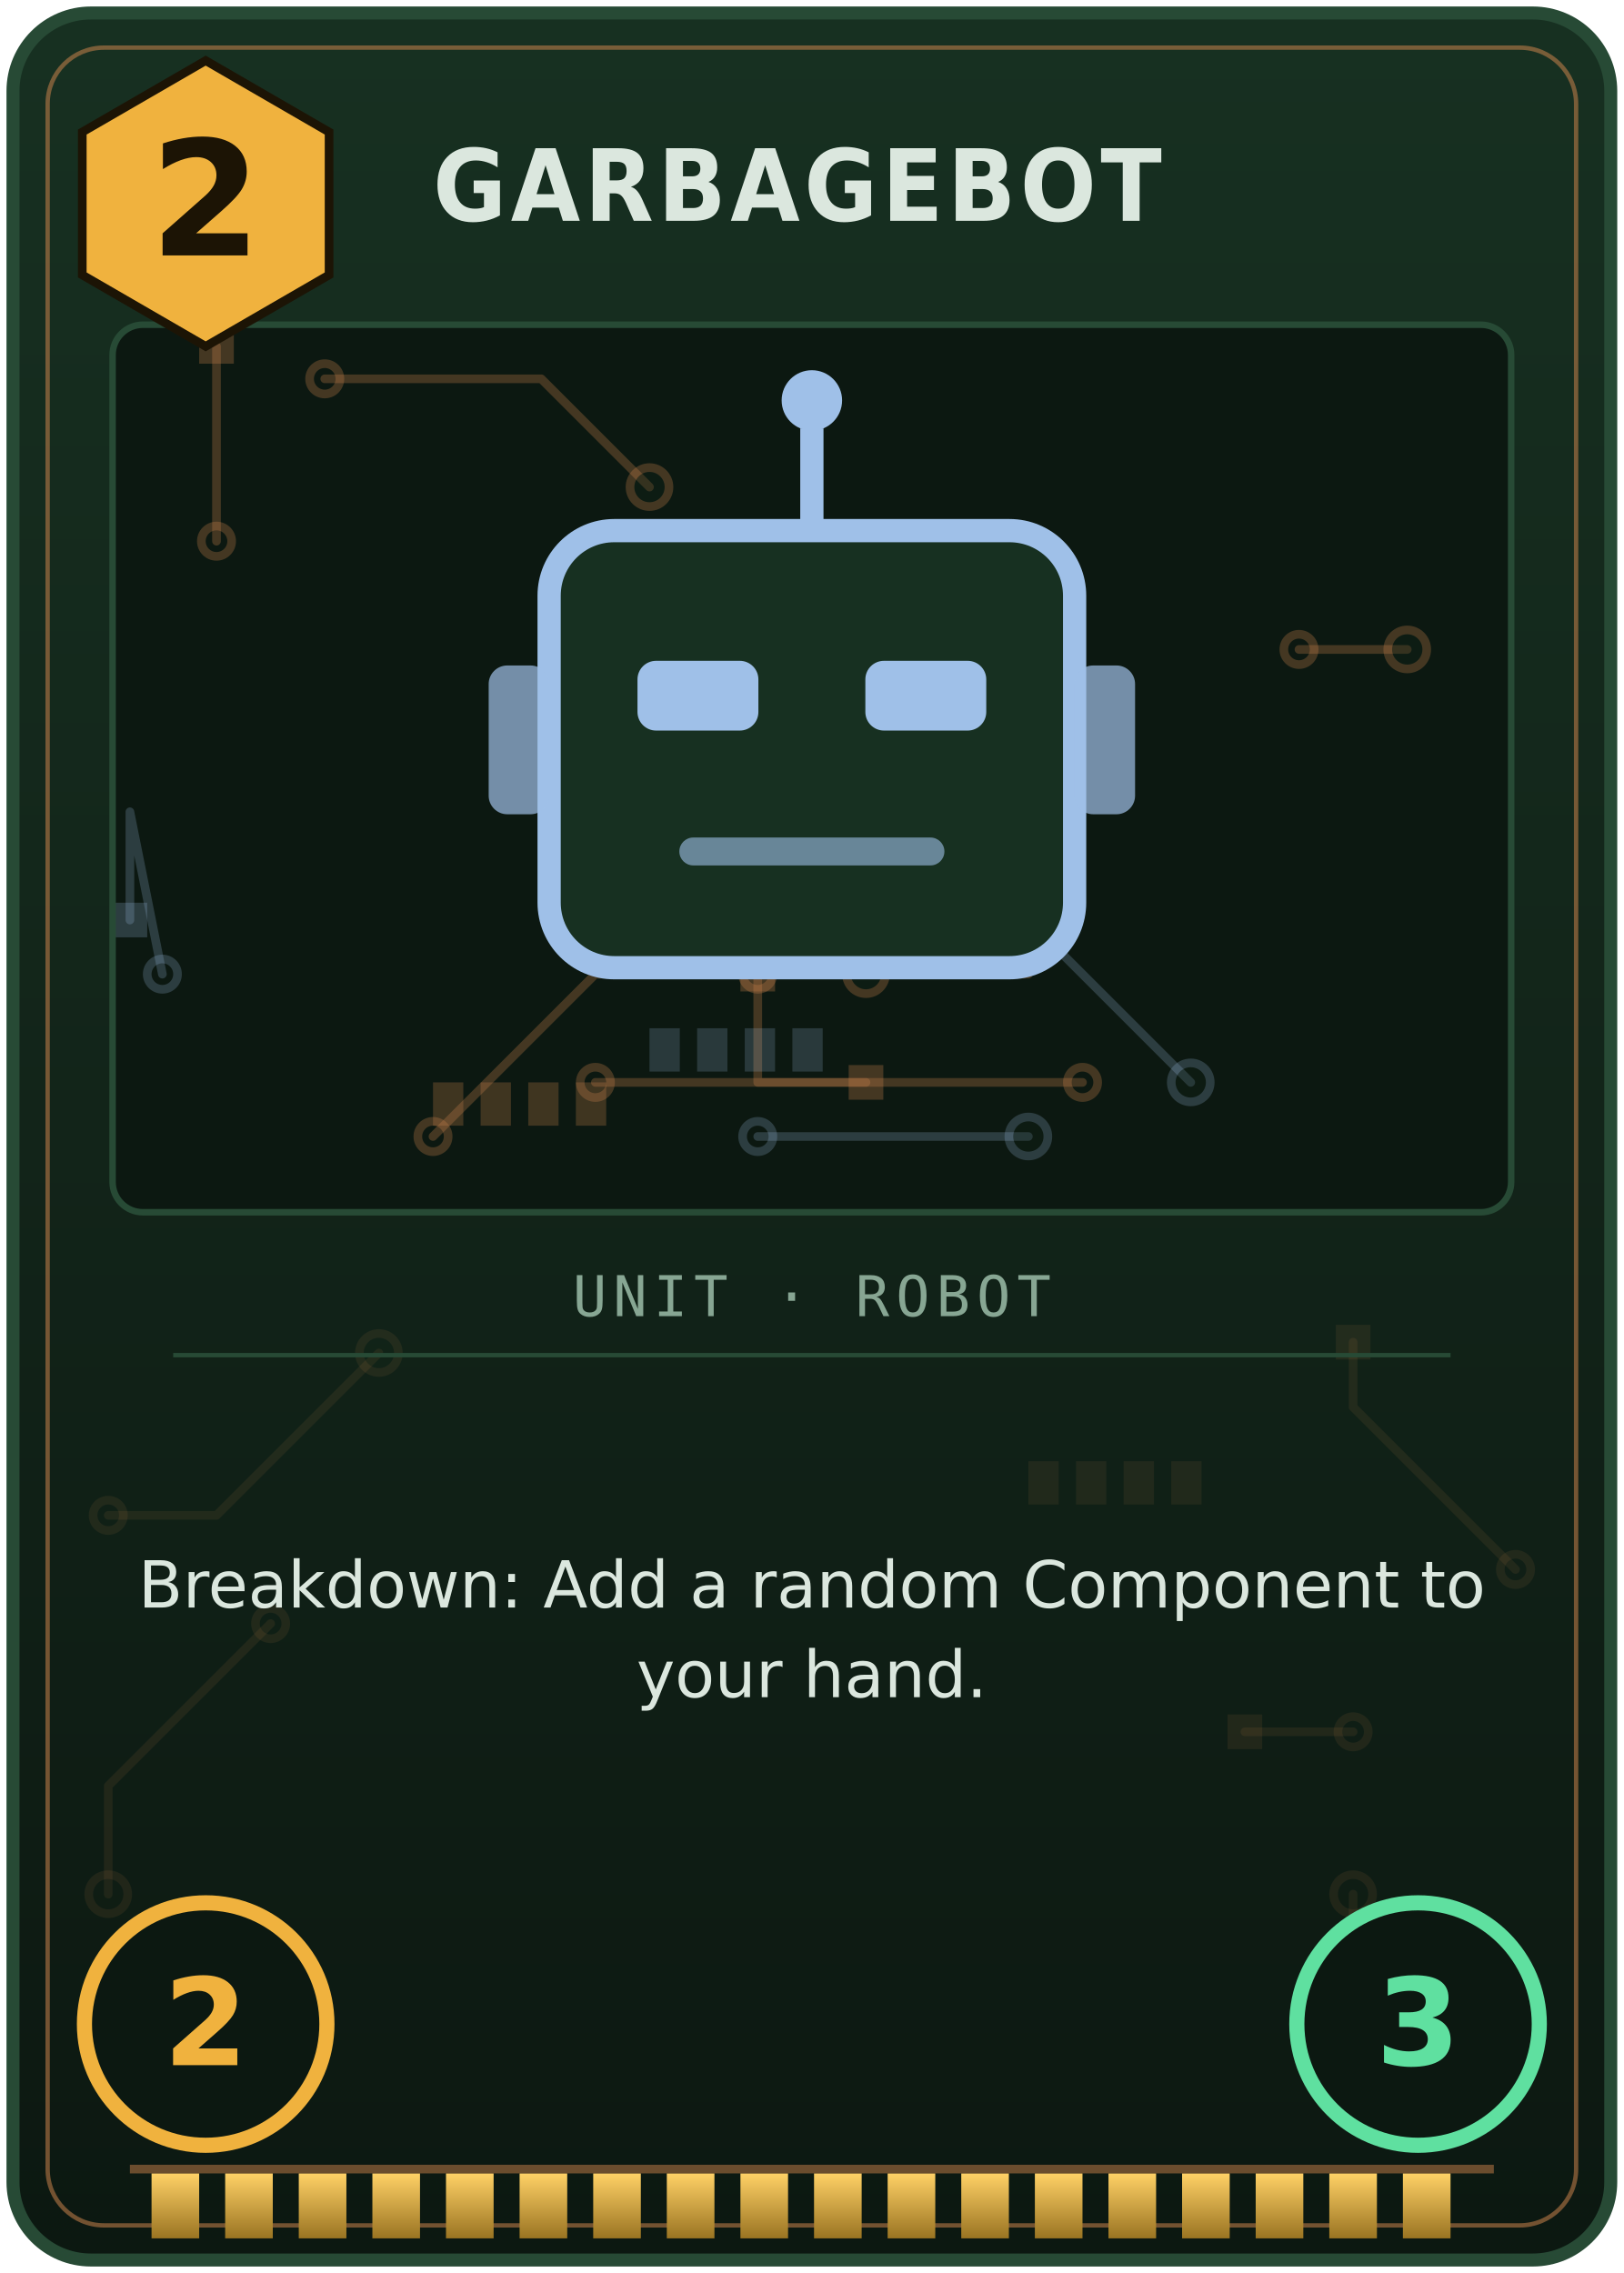
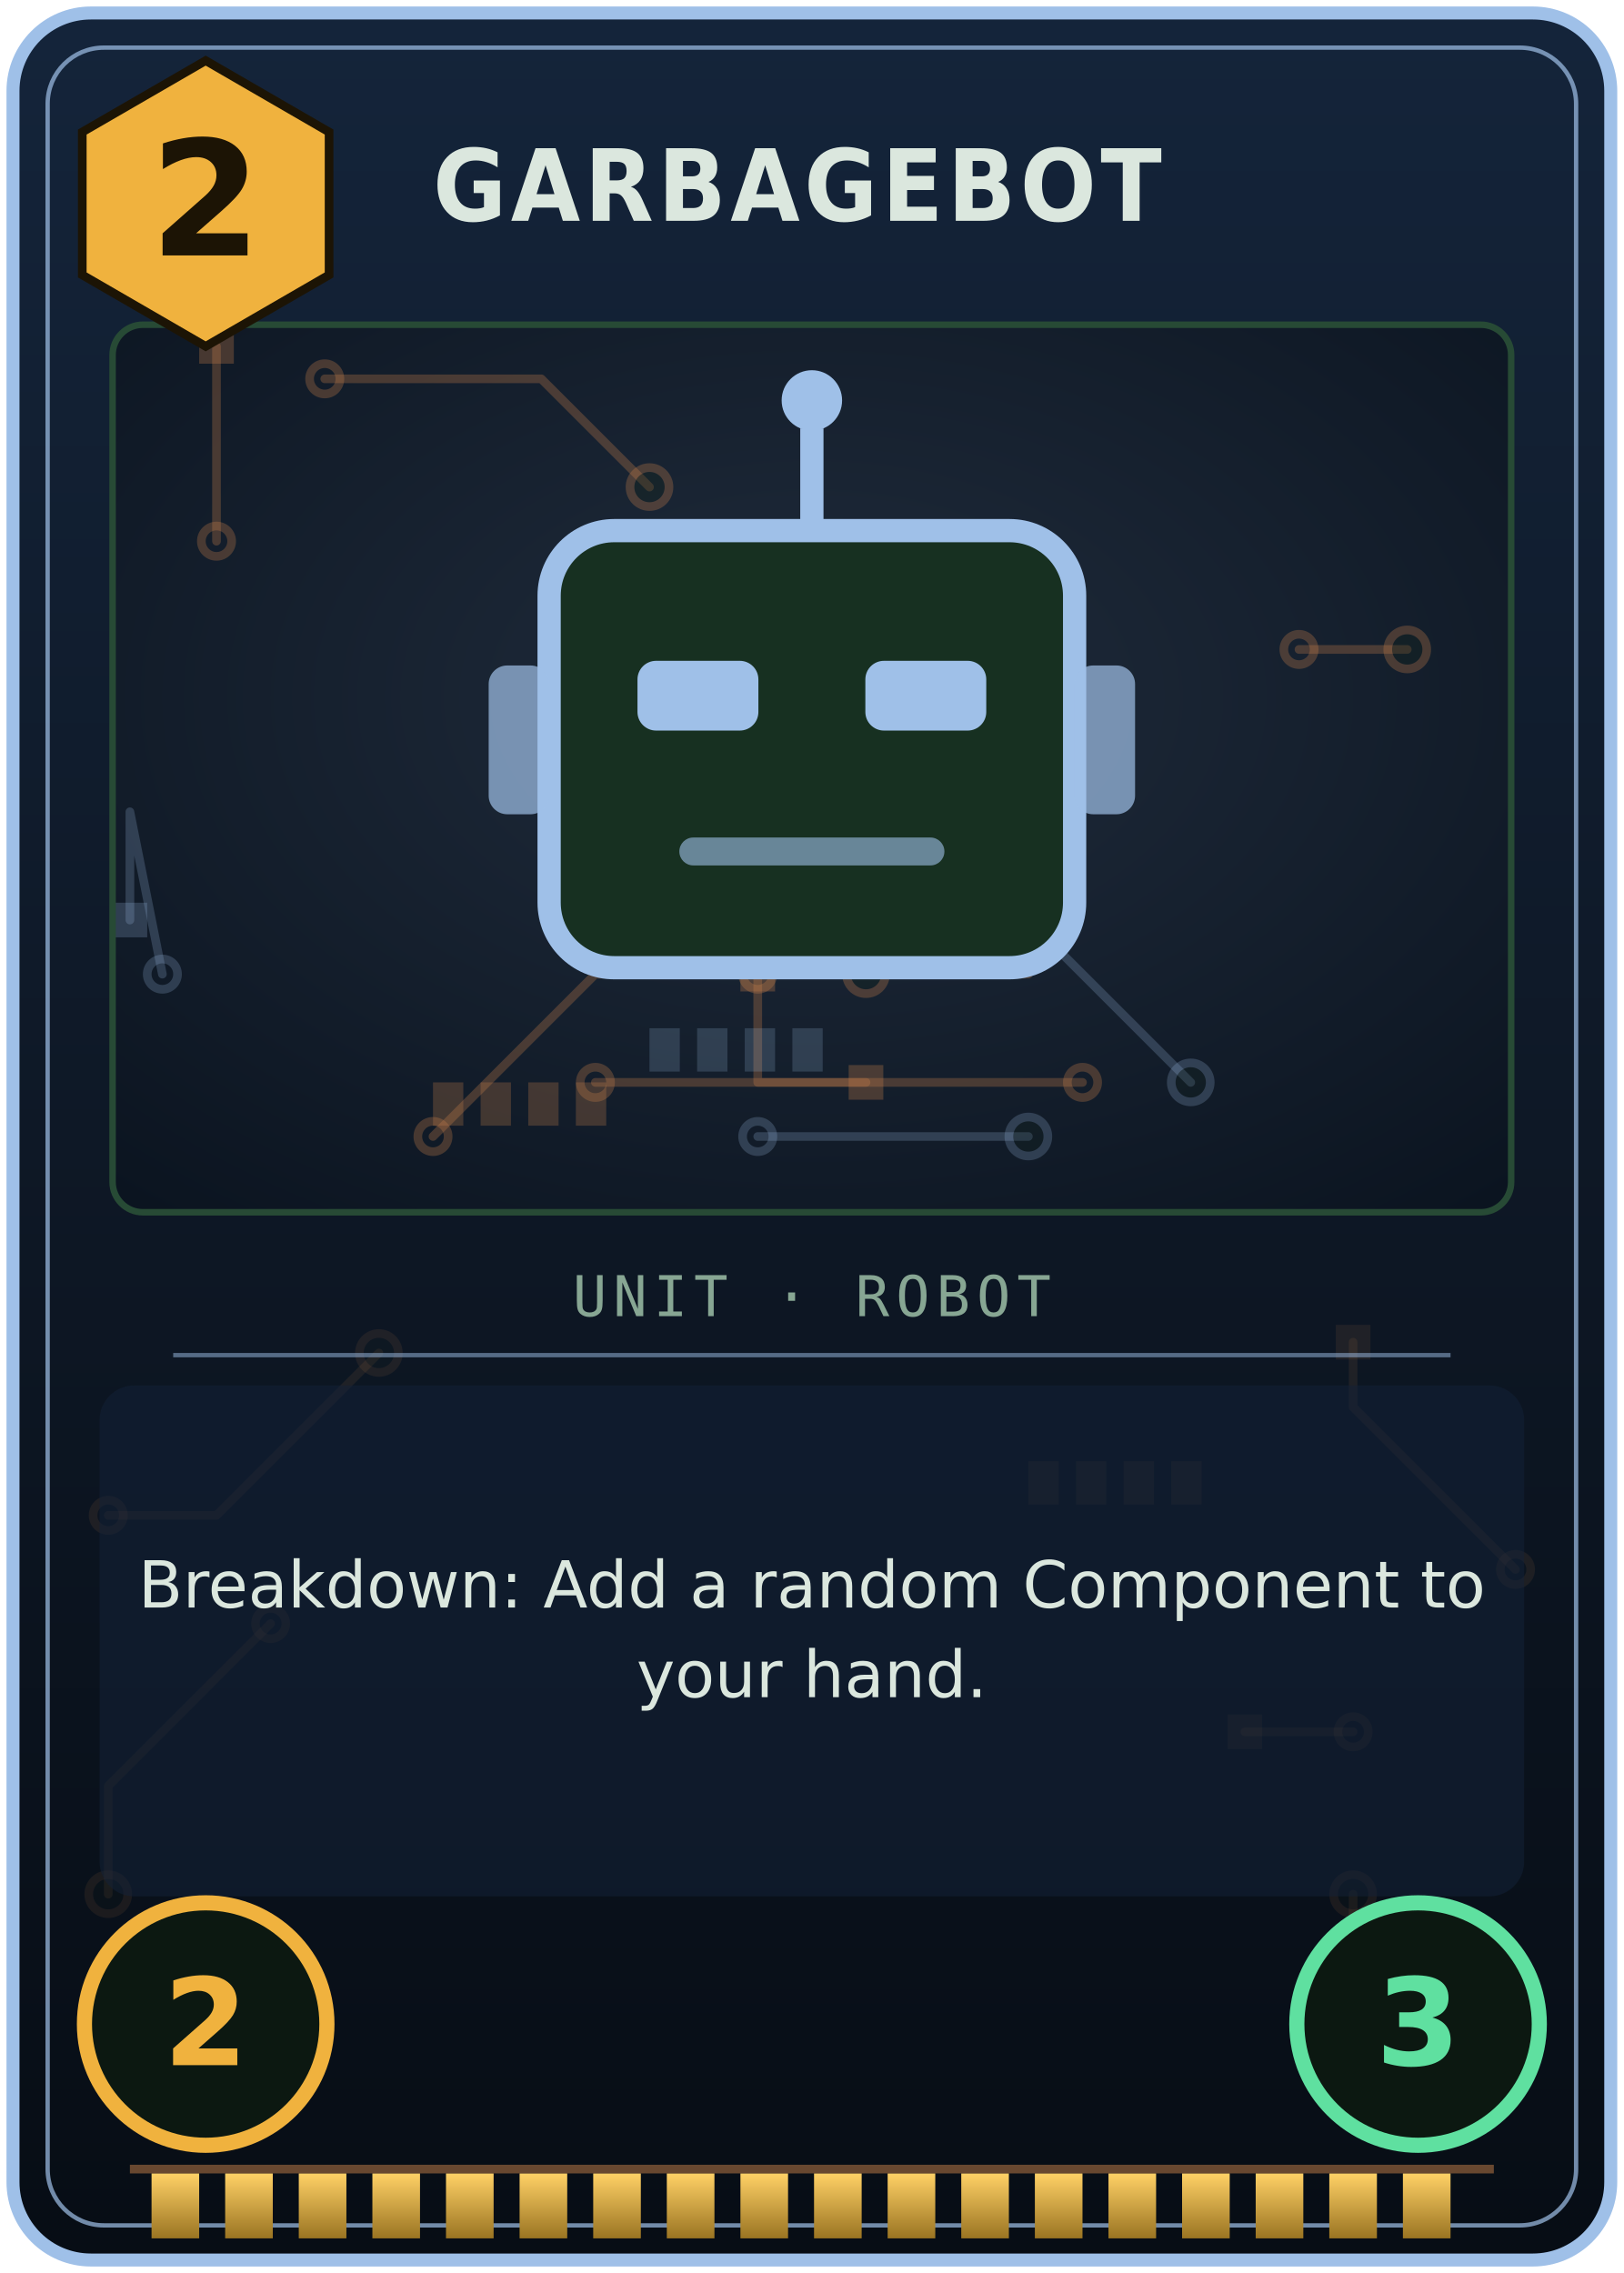
<svg xmlns="http://www.w3.org/2000/svg" width="750" height="1050" viewBox="0 0 750 1050">
  <defs>
    <linearGradient id="bggrad" x1="0" y1="0" x2="0" y2="1">
-       <stop offset="0" stop-color="#173021" />
-       <stop offset="0.5" stop-color="#122419" />
-       <stop offset="1" stop-color="#0c1811" />
+       <stop offset="0" stop-color="#14243a" />
+       <stop offset="0.5" stop-color="#0e1826" />
+       <stop offset="1" stop-color="#070d15" />
    </linearGradient>
+     <radialGradient id="artgrad" cx="0.5" cy="0.42" r="0.75">
+       <stop offset="0" stop-color="#202c3c" />
+       <stop offset="1" stop-color="#0b1420" />
+     </radialGradient>
    <linearGradient id="guldgrad" x1="0" y1="0" x2="0" y2="1">
      <stop offset="0" stop-color="#ffd166" />
      <stop offset="1" stop-color="#9a7422" />
    </linearGradient>
    <clipPath id="artclip">
      <rect x="52" y="150" width="646" height="410" rx="14" />
    </clipPath>
  </defs>
-   <rect x="6" y="6" width="738" height="1038" rx="36" fill="url(#bggrad)" stroke="#274a35" stroke-width="6" />
-   <rect x="22" y="22" width="706" height="1006" rx="26" fill="none" stroke="#c9814a" stroke-width="2" opacity="0.55" />
+   <rect x="6" y="6" width="738" height="1038" rx="36" fill="url(#bggrad)" stroke="#9fc0e8" stroke-width="6" />
+   <rect x="22" y="22" width="706" height="1006" rx="26" fill="none" stroke="#9fc0e8" stroke-width="2" opacity="0.7" />
  <circle cx="700" cy="725" r="7" fill="none" stroke="#c9814a" stroke-width="4" opacity="0.1" />
  <path d="M 700 725 L 625 650 L 625 620" fill="none" stroke="#c9814a" stroke-width="4" stroke-linecap="round" stroke-linejoin="round" opacity="0.1" />
  <rect x="617" y="612" width="16" height="16" fill="#c9814a" opacity="0.1" />
  <circle cx="125" cy="750" r="7" fill="none" stroke="#c9814a" stroke-width="4" opacity="0.1" />
  <path d="M 125 750 L 50 825 L 50 875" fill="none" stroke="#c9814a" stroke-width="4" stroke-linecap="round" stroke-linejoin="round" opacity="0.1" />
  <circle cx="50" cy="875" r="9" fill="#122419" stroke="#c9814a" stroke-width="4" opacity="0.1" />
  <circle cx="625" cy="800" r="7" fill="none" stroke="#c9814a" stroke-width="4" opacity="0.1" />
  <path d="M 625 800 L 575 800" fill="none" stroke="#c9814a" stroke-width="4" stroke-linecap="round" stroke-linejoin="round" opacity="0.1" />
  <rect x="567" y="792" width="16" height="16" fill="#c9814a" opacity="0.1" />
  <circle cx="625" cy="925" r="7" fill="none" stroke="#c9814a" stroke-width="4" opacity="0.1" />
  <path d="M 625 925 L 625 875" fill="none" stroke="#c9814a" stroke-width="4" stroke-linecap="round" stroke-linejoin="round" opacity="0.1" />
  <circle cx="625" cy="875" r="9" fill="#122419" stroke="#c9814a" stroke-width="4" opacity="0.1" />
  <circle cx="50" cy="700" r="7" fill="none" stroke="#c9814a" stroke-width="4" opacity="0.1" />
  <path d="M 50 700 L 100 700 L 175 625" fill="none" stroke="#c9814a" stroke-width="4" stroke-linecap="round" stroke-linejoin="round" opacity="0.1" />
  <circle cx="175" cy="625" r="9" fill="#122419" stroke="#c9814a" stroke-width="4" opacity="0.1" />
  <rect x="475" y="675" width="14" height="20" fill="#c9814a" opacity="0.09" />
  <rect x="497" y="675" width="14" height="20" fill="#c9814a" opacity="0.09" />
  <rect x="519" y="675" width="14" height="20" fill="#c9814a" opacity="0.09" />
  <rect x="541" y="675" width="14" height="20" fill="#c9814a" opacity="0.09" />
  <g clip-path="url(#artclip)">
-     <rect x="52" y="150" width="646" height="410" fill="#0c1811" />
+     <rect x="52" y="150" width="646" height="410" fill="url(#artgrad)" />
    <circle cx="200" cy="525" r="7" fill="none" stroke="#c9814a" stroke-width="4" opacity="0.3" />
    <path d="M 200 525 L 275 450 L 350 450" fill="none" stroke="#c9814a" stroke-width="4" stroke-linecap="round" stroke-linejoin="round" opacity="0.3" />
    <rect x="342" y="442" width="16" height="16" fill="#c9814a" opacity="0.3" />
    <circle cx="500" cy="500" r="7" fill="none" stroke="#c9814a" stroke-width="4" opacity="0.3" />
    <path d="M 500 500 L 350 500 L 350 375" fill="none" stroke="#c9814a" stroke-width="4" stroke-linecap="round" stroke-linejoin="round" opacity="0.3" />
    <circle cx="350" cy="375" r="9" fill="#122419" stroke="#c9814a" stroke-width="4" opacity="0.3" />
    <circle cx="150" cy="175" r="7" fill="none" stroke="#c9814a" stroke-width="4" opacity="0.3" />
    <path d="M 150 175 L 250 175 L 300 225" fill="none" stroke="#c9814a" stroke-width="4" stroke-linecap="round" stroke-linejoin="round" opacity="0.3" />
    <circle cx="300" cy="225" r="9" fill="#122419" stroke="#c9814a" stroke-width="4" opacity="0.3" />
    <circle cx="425" cy="400" r="7" fill="none" stroke="#c9814a" stroke-width="4" opacity="0.3" />
    <path d="M 425 400 L 475 450 L 400 450" fill="none" stroke="#c9814a" stroke-width="4" stroke-linecap="round" stroke-linejoin="round" opacity="0.3" />
    <circle cx="400" cy="450" r="9" fill="#122419" stroke="#c9814a" stroke-width="4" opacity="0.3" />
    <circle cx="600" cy="300" r="7" fill="none" stroke="#c9814a" stroke-width="4" opacity="0.3" />
    <path d="M 600 300 L 650 300" fill="none" stroke="#c9814a" stroke-width="4" stroke-linecap="round" stroke-linejoin="round" opacity="0.3" />
    <circle cx="650" cy="300" r="9" fill="#122419" stroke="#c9814a" stroke-width="4" opacity="0.3" />
    <circle cx="350" cy="450" r="7" fill="none" stroke="#c9814a" stroke-width="4" opacity="0.3" />
    <path d="M 350 450 L 400 400 L 325 400 L 375 350" fill="none" stroke="#c9814a" stroke-width="4" stroke-linecap="round" stroke-linejoin="round" opacity="0.3" />
    <rect x="367" y="342" width="16" height="16" fill="#c9814a" opacity="0.3" />
    <circle cx="275" cy="500" r="7" fill="none" stroke="#c9814a" stroke-width="4" opacity="0.3" />
    <path d="M 275 500 L 400 500" fill="none" stroke="#c9814a" stroke-width="4" stroke-linecap="round" stroke-linejoin="round" opacity="0.3" />
    <rect x="392" y="492" width="16" height="16" fill="#c9814a" opacity="0.3" />
    <circle cx="100" cy="250" r="7" fill="none" stroke="#c9814a" stroke-width="4" opacity="0.3" />
    <path d="M 100 250 L 100 160" fill="none" stroke="#c9814a" stroke-width="4" stroke-linecap="round" stroke-linejoin="round" opacity="0.3" />
    <rect x="92" y="152" width="16" height="16" fill="#c9814a" opacity="0.3" />
    <circle cx="450" cy="325" r="7" fill="none" stroke="#c9814a" stroke-width="4" opacity="0.3" />
    <path d="M 450 325 L 350 325" fill="none" stroke="#c9814a" stroke-width="4" stroke-linecap="round" stroke-linejoin="round" opacity="0.3" />
    <circle cx="350" cy="325" r="9" fill="#122419" stroke="#c9814a" stroke-width="4" opacity="0.3" />
    <rect x="200" y="500" width="14" height="20" fill="#c9814a" opacity="0.27" />
    <rect x="222" y="500" width="14" height="20" fill="#c9814a" opacity="0.27" />
    <rect x="244" y="500" width="14" height="20" fill="#c9814a" opacity="0.27" />
    <rect x="266" y="500" width="14" height="20" fill="#c9814a" opacity="0.27" />
    <circle cx="75" cy="450" r="7" fill="none" stroke="#9fc0e8" stroke-width="4" opacity="0.22" />
    <path d="M 75 450 L 60 375 L 60 425" fill="none" stroke="#9fc0e8" stroke-width="4" stroke-linecap="round" stroke-linejoin="round" opacity="0.22" />
    <rect x="52" y="417" width="16" height="16" fill="#9fc0e8" opacity="0.22" />
    <circle cx="350" cy="275" r="7" fill="none" stroke="#9fc0e8" stroke-width="4" opacity="0.22" />
    <path d="M 350 275 L 350 375 L 425 375 L 550 500" fill="none" stroke="#9fc0e8" stroke-width="4" stroke-linecap="round" stroke-linejoin="round" opacity="0.22" />
    <circle cx="550" cy="500" r="9" fill="#122419" stroke="#9fc0e8" stroke-width="4" opacity="0.22" />
    <circle cx="350" cy="525" r="7" fill="none" stroke="#9fc0e8" stroke-width="4" opacity="0.22" />
    <path d="M 350 525 L 475 525" fill="none" stroke="#9fc0e8" stroke-width="4" stroke-linecap="round" stroke-linejoin="round" opacity="0.22" />
    <circle cx="475" cy="525" r="9" fill="#122419" stroke="#9fc0e8" stroke-width="4" opacity="0.22" />
    <rect x="300" y="475" width="14" height="20" fill="#9fc0e8" opacity="0.198" />
    <rect x="322" y="475" width="14" height="20" fill="#9fc0e8" opacity="0.198" />
    <rect x="344" y="475" width="14" height="20" fill="#9fc0e8" opacity="0.198" />
    <rect x="366" y="475" width="14" height="20" fill="#9fc0e8" opacity="0.198" />
    <g transform="translate(375 345) scale(1.074) translate(-375 -345)">
      <line x1="375" y1="252" x2="375" y2="208" stroke="#9fc0e8" stroke-width="10" />
      <circle cx="375" cy="196" r="13" fill="#9fc0e8" />
      <rect x="262" y="252" width="226" height="188" rx="28" fill="#173021" stroke="#9fc0e8" stroke-width="10" />
      <rect x="236" y="310" width="26" height="64" rx="8" fill="#9fc0e8" opacity="0.7" />
      <rect x="488" y="310" width="26" height="64" rx="8" fill="#9fc0e8" opacity="0.7" />
      <rect x="300" y="308" width="52" height="30" rx="8" fill="#9fc0e8" />
      <rect x="398" y="308" width="52" height="30" rx="8" fill="#9fc0e8" />
      <rect x="318" y="384" width="114" height="12" rx="6" fill="#9fc0e8" opacity="0.6" />
    </g>
  </g>
  <rect x="52" y="150" width="646" height="410" rx="14" fill="none" stroke="#274a35" stroke-width="3" />
  <text x="200" y="102" font-family="DejaVu Sans Condensed" font-weight="bold" font-size="46" letter-spacing="2" fill="#dbe7de">GARBAGEBOT</text>
  <polygon points="95,28 152,61 152,127 95,160 38,127 38,61" fill="#f0b23e" stroke="#1c1405" stroke-width="4" />
  <text x="95" y="118" text-anchor="middle" font-family="DejaVu Sans" font-weight="bold" font-size="74" fill="#1c1405">2</text>
  <text x="375" y="608" text-anchor="middle" font-family="DejaVu Sans Mono" font-size="26" letter-spacing="3" fill="#87a693">UNIT · ROBOT</text>
-   <line x1="80" y1="626" x2="670" y2="626" stroke="#274a35" stroke-width="2" />
+   <line x1="80" y1="626" x2="670" y2="626" stroke="#9fc0e8" stroke-width="2" opacity="0.5" />
+   <rect x="46" y="640" width="658" height="236" rx="16" fill="#122036" opacity="0.55" />
  <text x="375" y="742.6" text-anchor="middle" font-family="DejaVu Sans" font-size="30" fill="#dbe7de">Breakdown: Add a random Component to</text>
  <text x="375" y="784.0" text-anchor="middle" font-family="DejaVu Sans" font-size="30" fill="#dbe7de">your hand.</text>
  <circle cx="95" cy="935" r="56" fill="#0c1811" stroke="#f0b23e" stroke-width="7" />
  <text x="95" y="954" text-anchor="middle" font-family="DejaVu Sans" font-weight="bold" font-size="56" fill="#f0b23e">2</text>
  <circle cx="655" cy="935" r="56" fill="#0c1811" stroke="#5fe0a0" stroke-width="7" />
  <text x="655" y="954" text-anchor="middle" font-family="DejaVu Sans" font-weight="bold" font-size="56" fill="#5fe0a0">3</text>
  <rect x="70" y="1004" width="22" height="30" fill="url(#guldgrad)" />
  <rect x="104" y="1004" width="22" height="30" fill="url(#guldgrad)" />
  <rect x="138" y="1004" width="22" height="30" fill="url(#guldgrad)" />
  <rect x="172" y="1004" width="22" height="30" fill="url(#guldgrad)" />
  <rect x="206" y="1004" width="22" height="30" fill="url(#guldgrad)" />
  <rect x="240" y="1004" width="22" height="30" fill="url(#guldgrad)" />
  <rect x="274" y="1004" width="22" height="30" fill="url(#guldgrad)" />
  <rect x="308" y="1004" width="22" height="30" fill="url(#guldgrad)" />
  <rect x="342" y="1004" width="22" height="30" fill="url(#guldgrad)" />
  <rect x="376" y="1004" width="22" height="30" fill="url(#guldgrad)" />
  <rect x="410" y="1004" width="22" height="30" fill="url(#guldgrad)" />
  <rect x="444" y="1004" width="22" height="30" fill="url(#guldgrad)" />
  <rect x="478" y="1004" width="22" height="30" fill="url(#guldgrad)" />
  <rect x="512" y="1004" width="22" height="30" fill="url(#guldgrad)" />
  <rect x="546" y="1004" width="22" height="30" fill="url(#guldgrad)" />
  <rect x="580" y="1004" width="22" height="30" fill="url(#guldgrad)" />
  <rect x="614" y="1004" width="22" height="30" fill="url(#guldgrad)" />
  <rect x="648" y="1004" width="22" height="30" fill="url(#guldgrad)" />
  <rect x="60" y="1000" width="630" height="4" fill="#c9814a" opacity="0.5" />
</svg>
